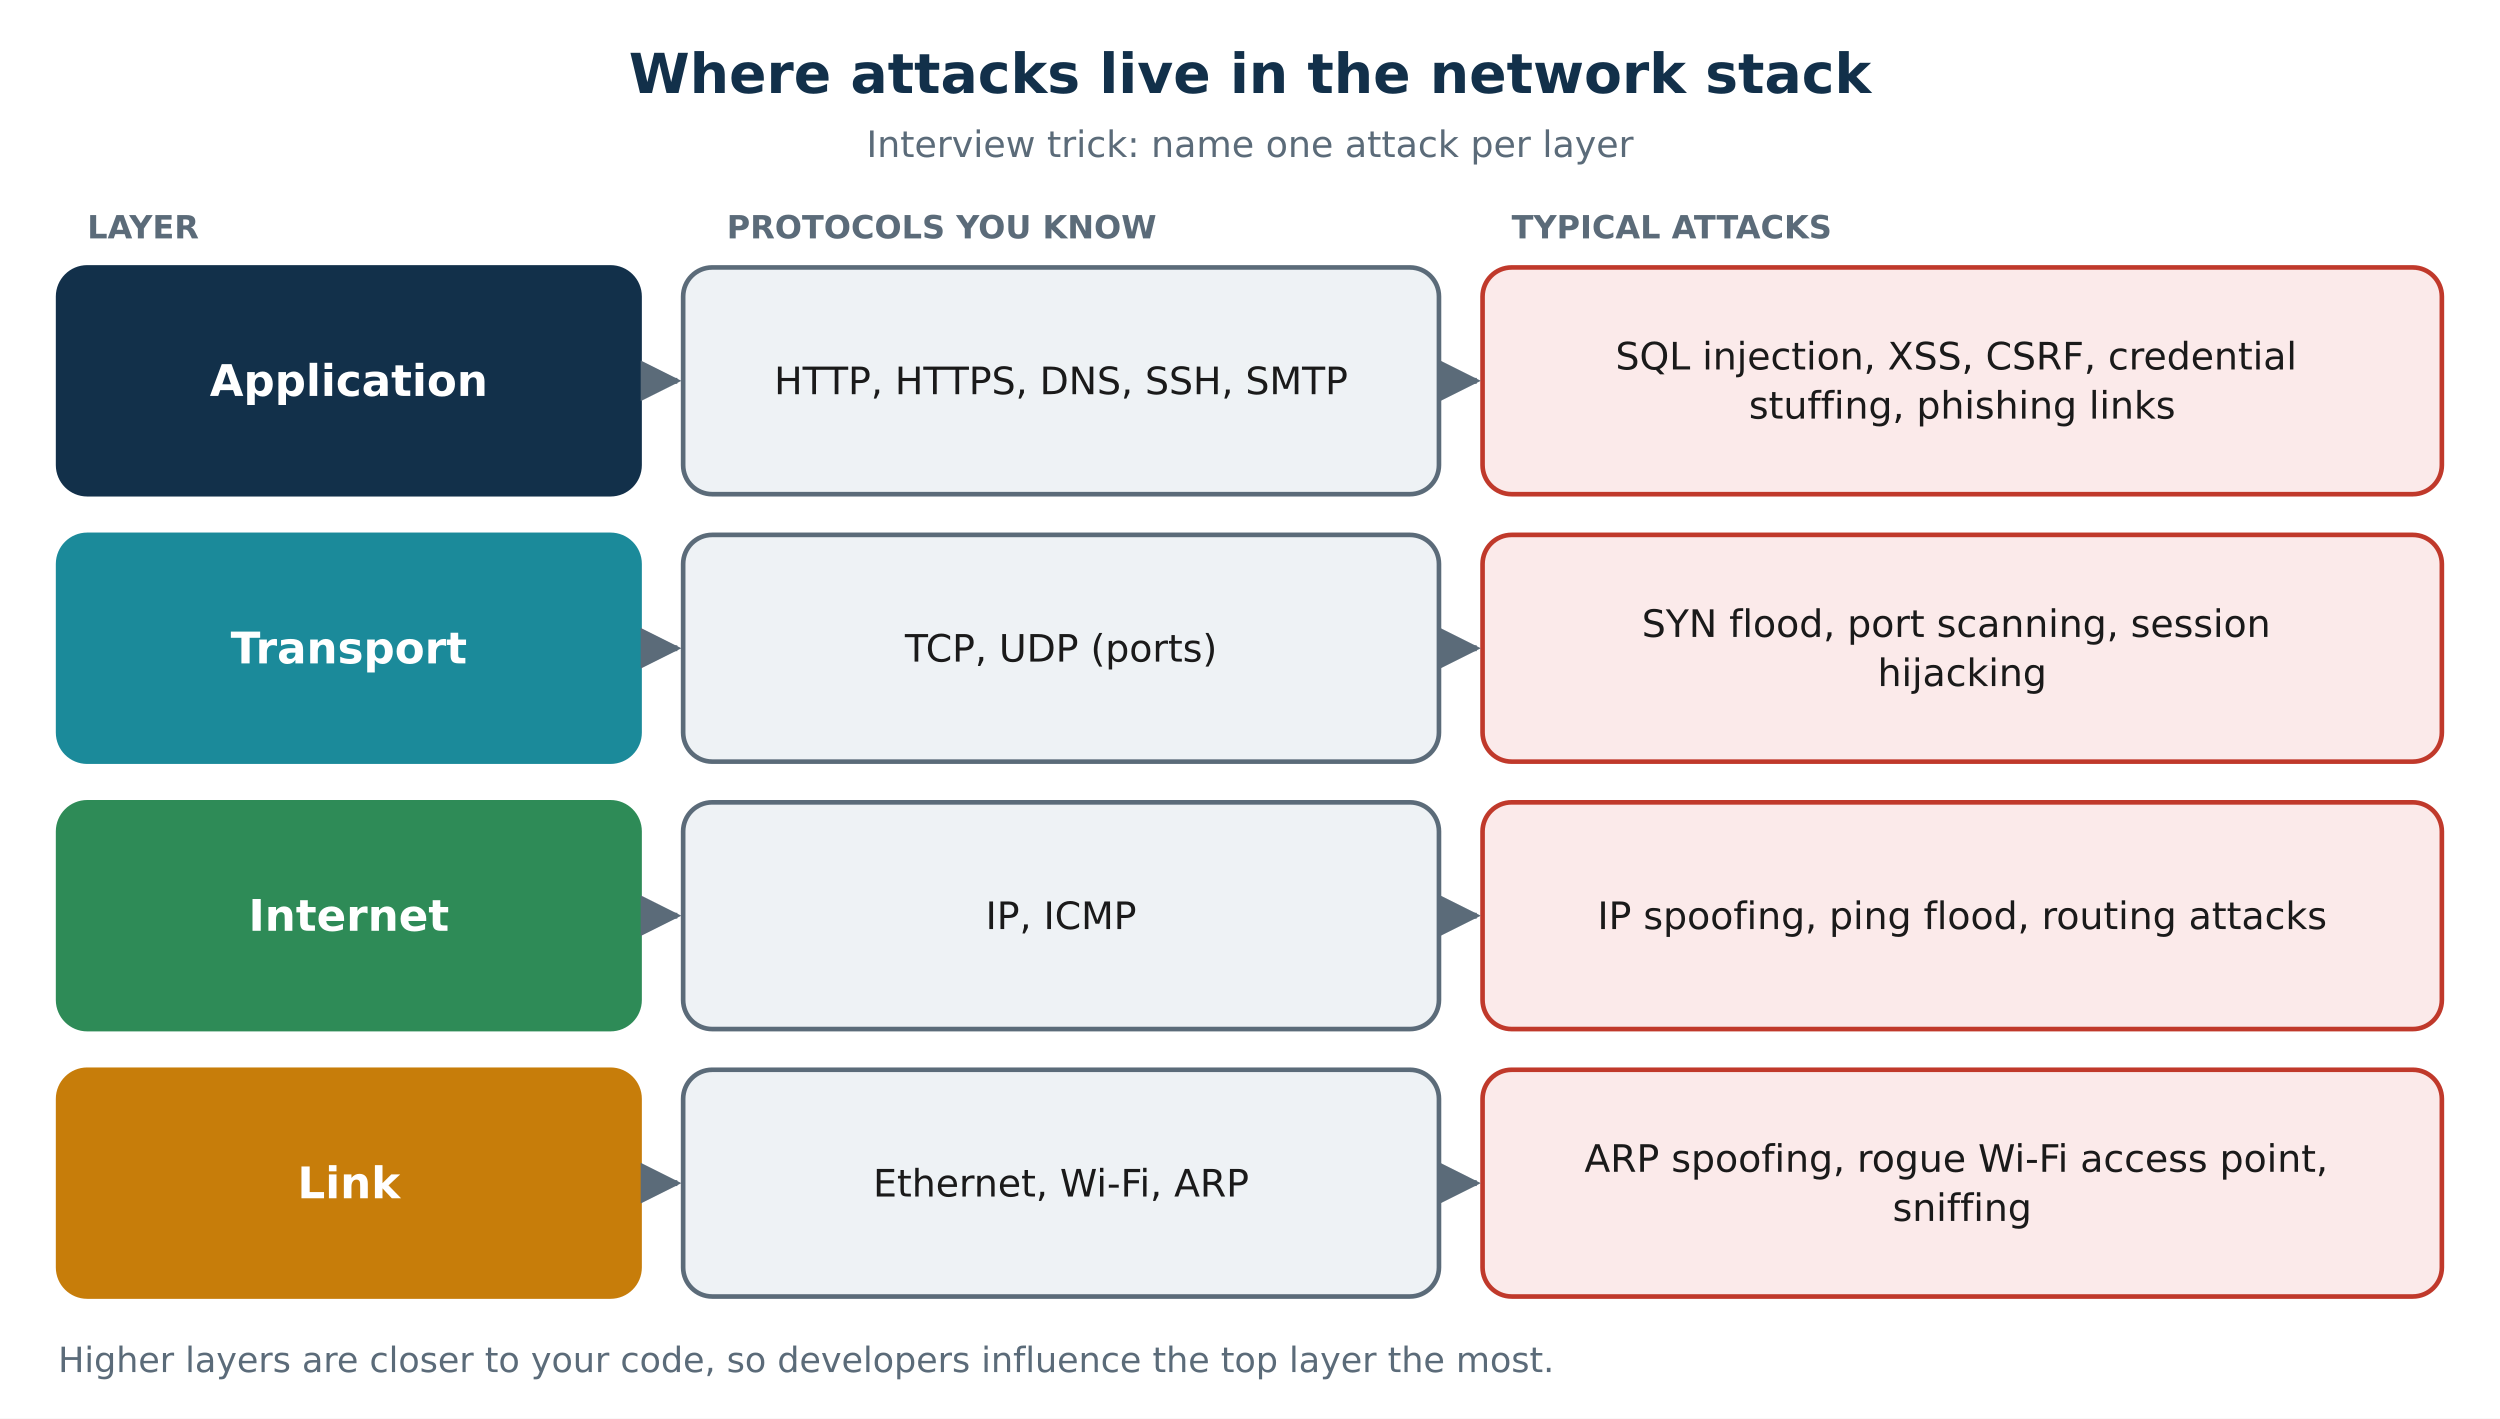
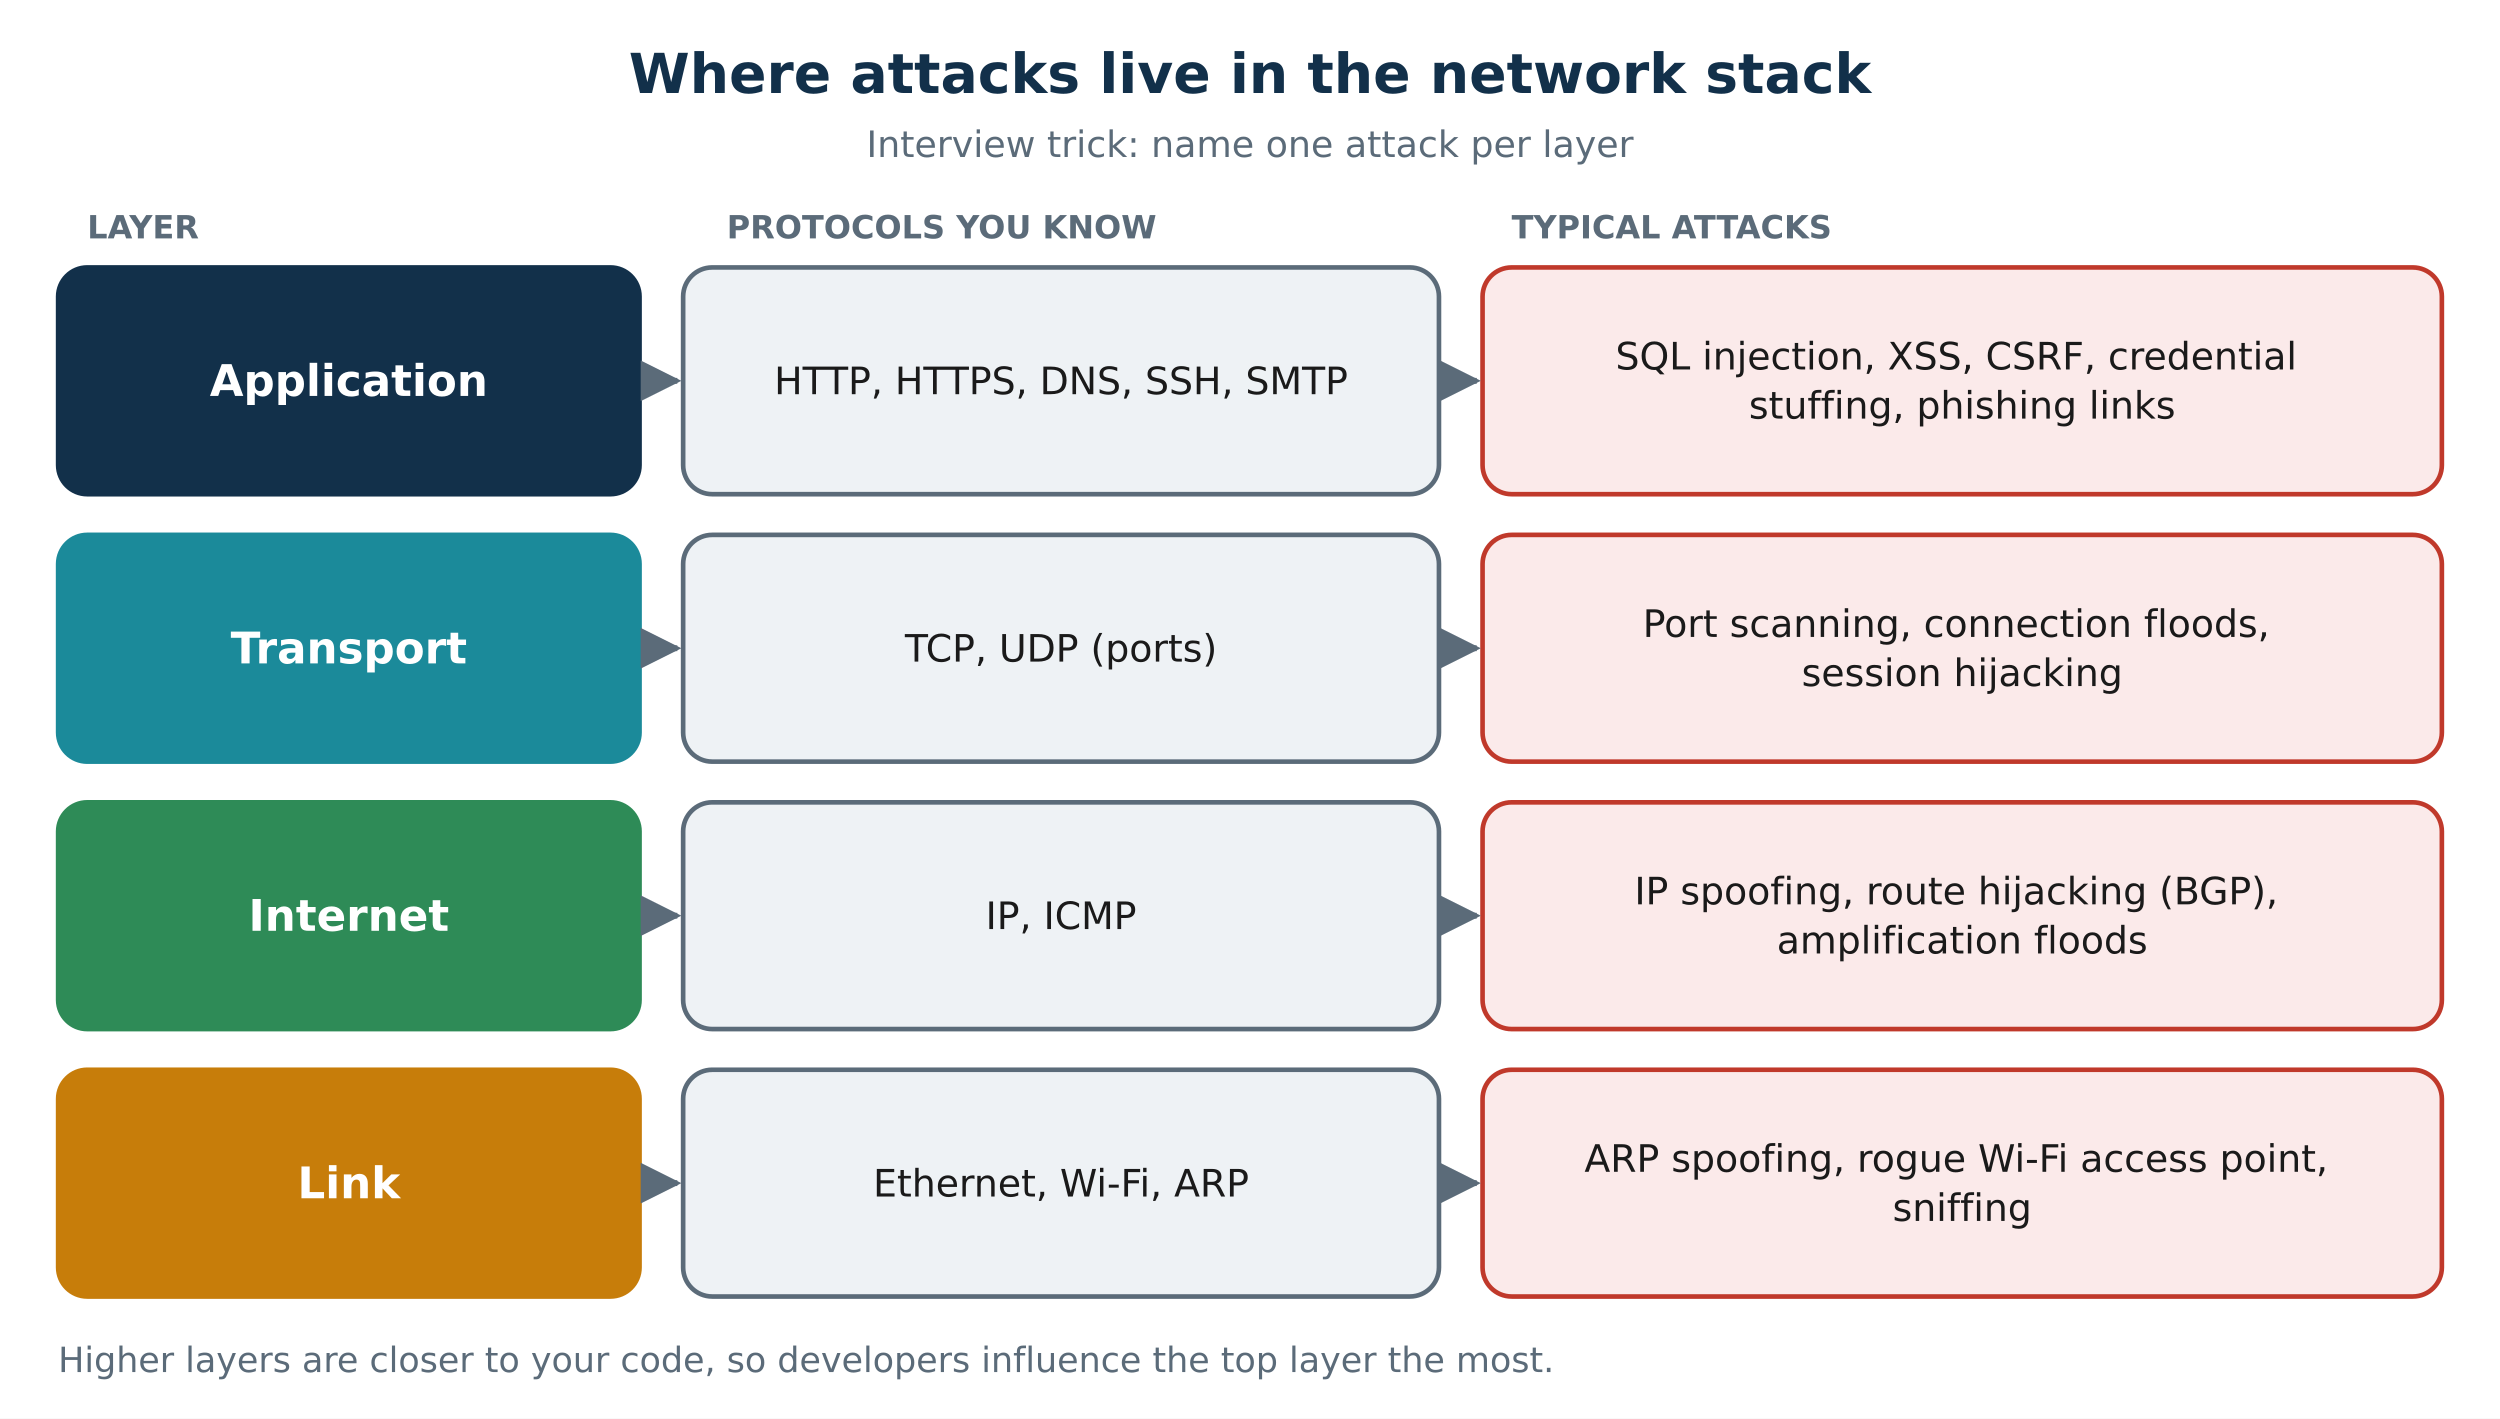
<svg xmlns="http://www.w3.org/2000/svg" viewBox="0 0 860 488" width="860" height="488">
  <rect width="100%" height="100%" fill="#ffffff" />
  <defs>
    <marker id="a5b6b79" viewBox="0 0 10 10" refX="9" refY="5" markerWidth="7" markerHeight="7" orient="auto-start-reverse">
      <path d="M0,0 L10,5 L0,10 z" fill="#5b6b79" />
    </marker>
  </defs>
  <text x="430.0" y="32" font-family="DejaVu Sans, Verdana, Arial, sans-serif" font-size="19" fill="#12304a" font-weight="bold" text-anchor="middle">
    <tspan x="430.0" dy="0">Where attacks live in the network stack</tspan>
  </text>
  <text x="430.0" y="54" font-family="DejaVu Sans, Verdana, Arial, sans-serif" font-size="12.5" fill="#5b6b79" font-weight="normal" text-anchor="middle">
    <tspan x="430.0" dy="0">Interview trick: name one attack per layer</tspan>
  </text>
  <text x="30" y="82" font-family="DejaVu Sans, Verdana, Arial, sans-serif" font-size="11" fill="#5b6b79" font-weight="bold" text-anchor="start">
    <tspan x="30" dy="0">LAYER</tspan>
  </text>
  <text x="250" y="82" font-family="DejaVu Sans, Verdana, Arial, sans-serif" font-size="11" fill="#5b6b79" font-weight="bold" text-anchor="start">
    <tspan x="250" dy="0">PROTOCOLS YOU KNOW</tspan>
  </text>
  <text x="520" y="82" font-family="DejaVu Sans, Verdana, Arial, sans-serif" font-size="11" fill="#5b6b79" font-weight="bold" text-anchor="start">
    <tspan x="520" dy="0">TYPICAL ATTACKS</tspan>
  </text>
  <rect x="20" y="92" width="200" height="78" rx="10" fill="#12304a" stroke="#12304a" stroke-width="1.6" />
  <text x="120.0" y="136.2" font-family="DejaVu Sans, Verdana, Arial, sans-serif" font-size="15" fill="#ffffff" font-weight="bold" text-anchor="middle">
    <tspan x="120.0" dy="0">Application</tspan>
  </text>
  <rect x="235" y="92" width="260" height="78" rx="10" fill="#eef2f5" stroke="#5b6b79" stroke-width="1.6" />
  <text x="365.0" y="135.6" font-family="DejaVu Sans, Verdana, Arial, sans-serif" font-size="13" fill="#1a1a1a" font-weight="normal" text-anchor="middle">
    <tspan x="365.0" dy="0">HTTP, HTTPS, DNS, SSH, SMTP</tspan>
  </text>
  <rect x="510" y="92" width="330" height="78" rx="10" fill="#fbeaea" stroke="#c0392b" stroke-width="1.6" />
  <text x="675.0" y="127.1" font-family="DejaVu Sans, Verdana, Arial, sans-serif" font-size="13" fill="#1a1a1a" font-weight="normal" text-anchor="middle">
    <tspan x="675.0" dy="0">SQL injection, XSS, CSRF, credential</tspan>
    <tspan x="675.0" dy="16.9">stuffing, phishing links</tspan>
  </text>
  <line x1="221" y1="131" x2="233" y2="131" stroke="#5b6b79" stroke-width="2" marker-end="url(#a5b6b79)" />
  <line x1="496" y1="131" x2="508" y2="131" stroke="#5b6b79" stroke-width="2" marker-end="url(#a5b6b79)" />
  <rect x="20" y="184" width="200" height="78" rx="10" fill="#1b8a9a" stroke="#1b8a9a" stroke-width="1.6" />
  <text x="120.0" y="228.2" font-family="DejaVu Sans, Verdana, Arial, sans-serif" font-size="15" fill="#ffffff" font-weight="bold" text-anchor="middle">
    <tspan x="120.0" dy="0">Transport</tspan>
  </text>
  <rect x="235" y="184" width="260" height="78" rx="10" fill="#eef2f5" stroke="#5b6b79" stroke-width="1.6" />
  <text x="365.0" y="227.6" font-family="DejaVu Sans, Verdana, Arial, sans-serif" font-size="13" fill="#1a1a1a" font-weight="normal" text-anchor="middle">
    <tspan x="365.0" dy="0">TCP, UDP (ports)</tspan>
  </text>
  <rect x="510" y="184" width="330" height="78" rx="10" fill="#fbeaea" stroke="#c0392b" stroke-width="1.6" />
  <text x="675.0" y="219.1" font-family="DejaVu Sans, Verdana, Arial, sans-serif" font-size="13" fill="#1a1a1a" font-weight="normal" text-anchor="middle">
-     <tspan x="675.0" dy="0">SYN flood, port scanning, session</tspan>
-     <tspan x="675.0" dy="16.9">hijacking</tspan>
+     <tspan x="675.0" dy="0">Port scanning, connection floods,</tspan>
+     <tspan x="675.0" dy="16.9">session hijacking</tspan>
  </text>
  <line x1="221" y1="223" x2="233" y2="223" stroke="#5b6b79" stroke-width="2" marker-end="url(#a5b6b79)" />
  <line x1="496" y1="223" x2="508" y2="223" stroke="#5b6b79" stroke-width="2" marker-end="url(#a5b6b79)" />
  <rect x="20" y="276" width="200" height="78" rx="10" fill="#2e8b57" stroke="#2e8b57" stroke-width="1.6" />
  <text x="120.0" y="320.2" font-family="DejaVu Sans, Verdana, Arial, sans-serif" font-size="15" fill="#ffffff" font-weight="bold" text-anchor="middle">
    <tspan x="120.0" dy="0">Internet</tspan>
  </text>
  <rect x="235" y="276" width="260" height="78" rx="10" fill="#eef2f5" stroke="#5b6b79" stroke-width="1.6" />
  <text x="365.0" y="319.6" font-family="DejaVu Sans, Verdana, Arial, sans-serif" font-size="13" fill="#1a1a1a" font-weight="normal" text-anchor="middle">
    <tspan x="365.0" dy="0">IP, ICMP</tspan>
  </text>
  <rect x="510" y="276" width="330" height="78" rx="10" fill="#fbeaea" stroke="#c0392b" stroke-width="1.6" />
-   <text x="675.0" y="319.6" font-family="DejaVu Sans, Verdana, Arial, sans-serif" font-size="13" fill="#1a1a1a" font-weight="normal" text-anchor="middle">
-     <tspan x="675.0" dy="0">IP spoofing, ping flood, routing attacks</tspan>
+   <text x="675.0" y="311.1" font-family="DejaVu Sans, Verdana, Arial, sans-serif" font-size="13" fill="#1a1a1a" font-weight="normal" text-anchor="middle">
+     <tspan x="675.0" dy="0">IP spoofing, route hijacking (BGP),</tspan>
+     <tspan x="675.0" dy="16.9">amplification floods</tspan>
  </text>
  <line x1="221" y1="315" x2="233" y2="315" stroke="#5b6b79" stroke-width="2" marker-end="url(#a5b6b79)" />
  <line x1="496" y1="315" x2="508" y2="315" stroke="#5b6b79" stroke-width="2" marker-end="url(#a5b6b79)" />
  <rect x="20" y="368" width="200" height="78" rx="10" fill="#c77d0a" stroke="#c77d0a" stroke-width="1.6" />
  <text x="120.0" y="412.2" font-family="DejaVu Sans, Verdana, Arial, sans-serif" font-size="15" fill="#ffffff" font-weight="bold" text-anchor="middle">
    <tspan x="120.0" dy="0">Link</tspan>
  </text>
  <rect x="235" y="368" width="260" height="78" rx="10" fill="#eef2f5" stroke="#5b6b79" stroke-width="1.6" />
  <text x="365.0" y="411.6" font-family="DejaVu Sans, Verdana, Arial, sans-serif" font-size="13" fill="#1a1a1a" font-weight="normal" text-anchor="middle">
    <tspan x="365.0" dy="0">Ethernet, Wi-Fi, ARP</tspan>
  </text>
  <rect x="510" y="368" width="330" height="78" rx="10" fill="#fbeaea" stroke="#c0392b" stroke-width="1.6" />
  <text x="675.0" y="403.1" font-family="DejaVu Sans, Verdana, Arial, sans-serif" font-size="13" fill="#1a1a1a" font-weight="normal" text-anchor="middle">
    <tspan x="675.0" dy="0">ARP spoofing, rogue Wi-Fi access point,</tspan>
    <tspan x="675.0" dy="16.9">sniffing</tspan>
  </text>
  <line x1="221" y1="407" x2="233" y2="407" stroke="#5b6b79" stroke-width="2" marker-end="url(#a5b6b79)" />
  <line x1="496" y1="407" x2="508" y2="407" stroke="#5b6b79" stroke-width="2" marker-end="url(#a5b6b79)" />
  <text x="20" y="472" font-family="DejaVu Sans, Verdana, Arial, sans-serif" font-size="12" fill="#5b6b79" font-weight="normal" text-anchor="start">
    <tspan x="20" dy="0">Higher layers are closer to your code, so developers influence the top layer the most.</tspan>
  </text>
</svg>
